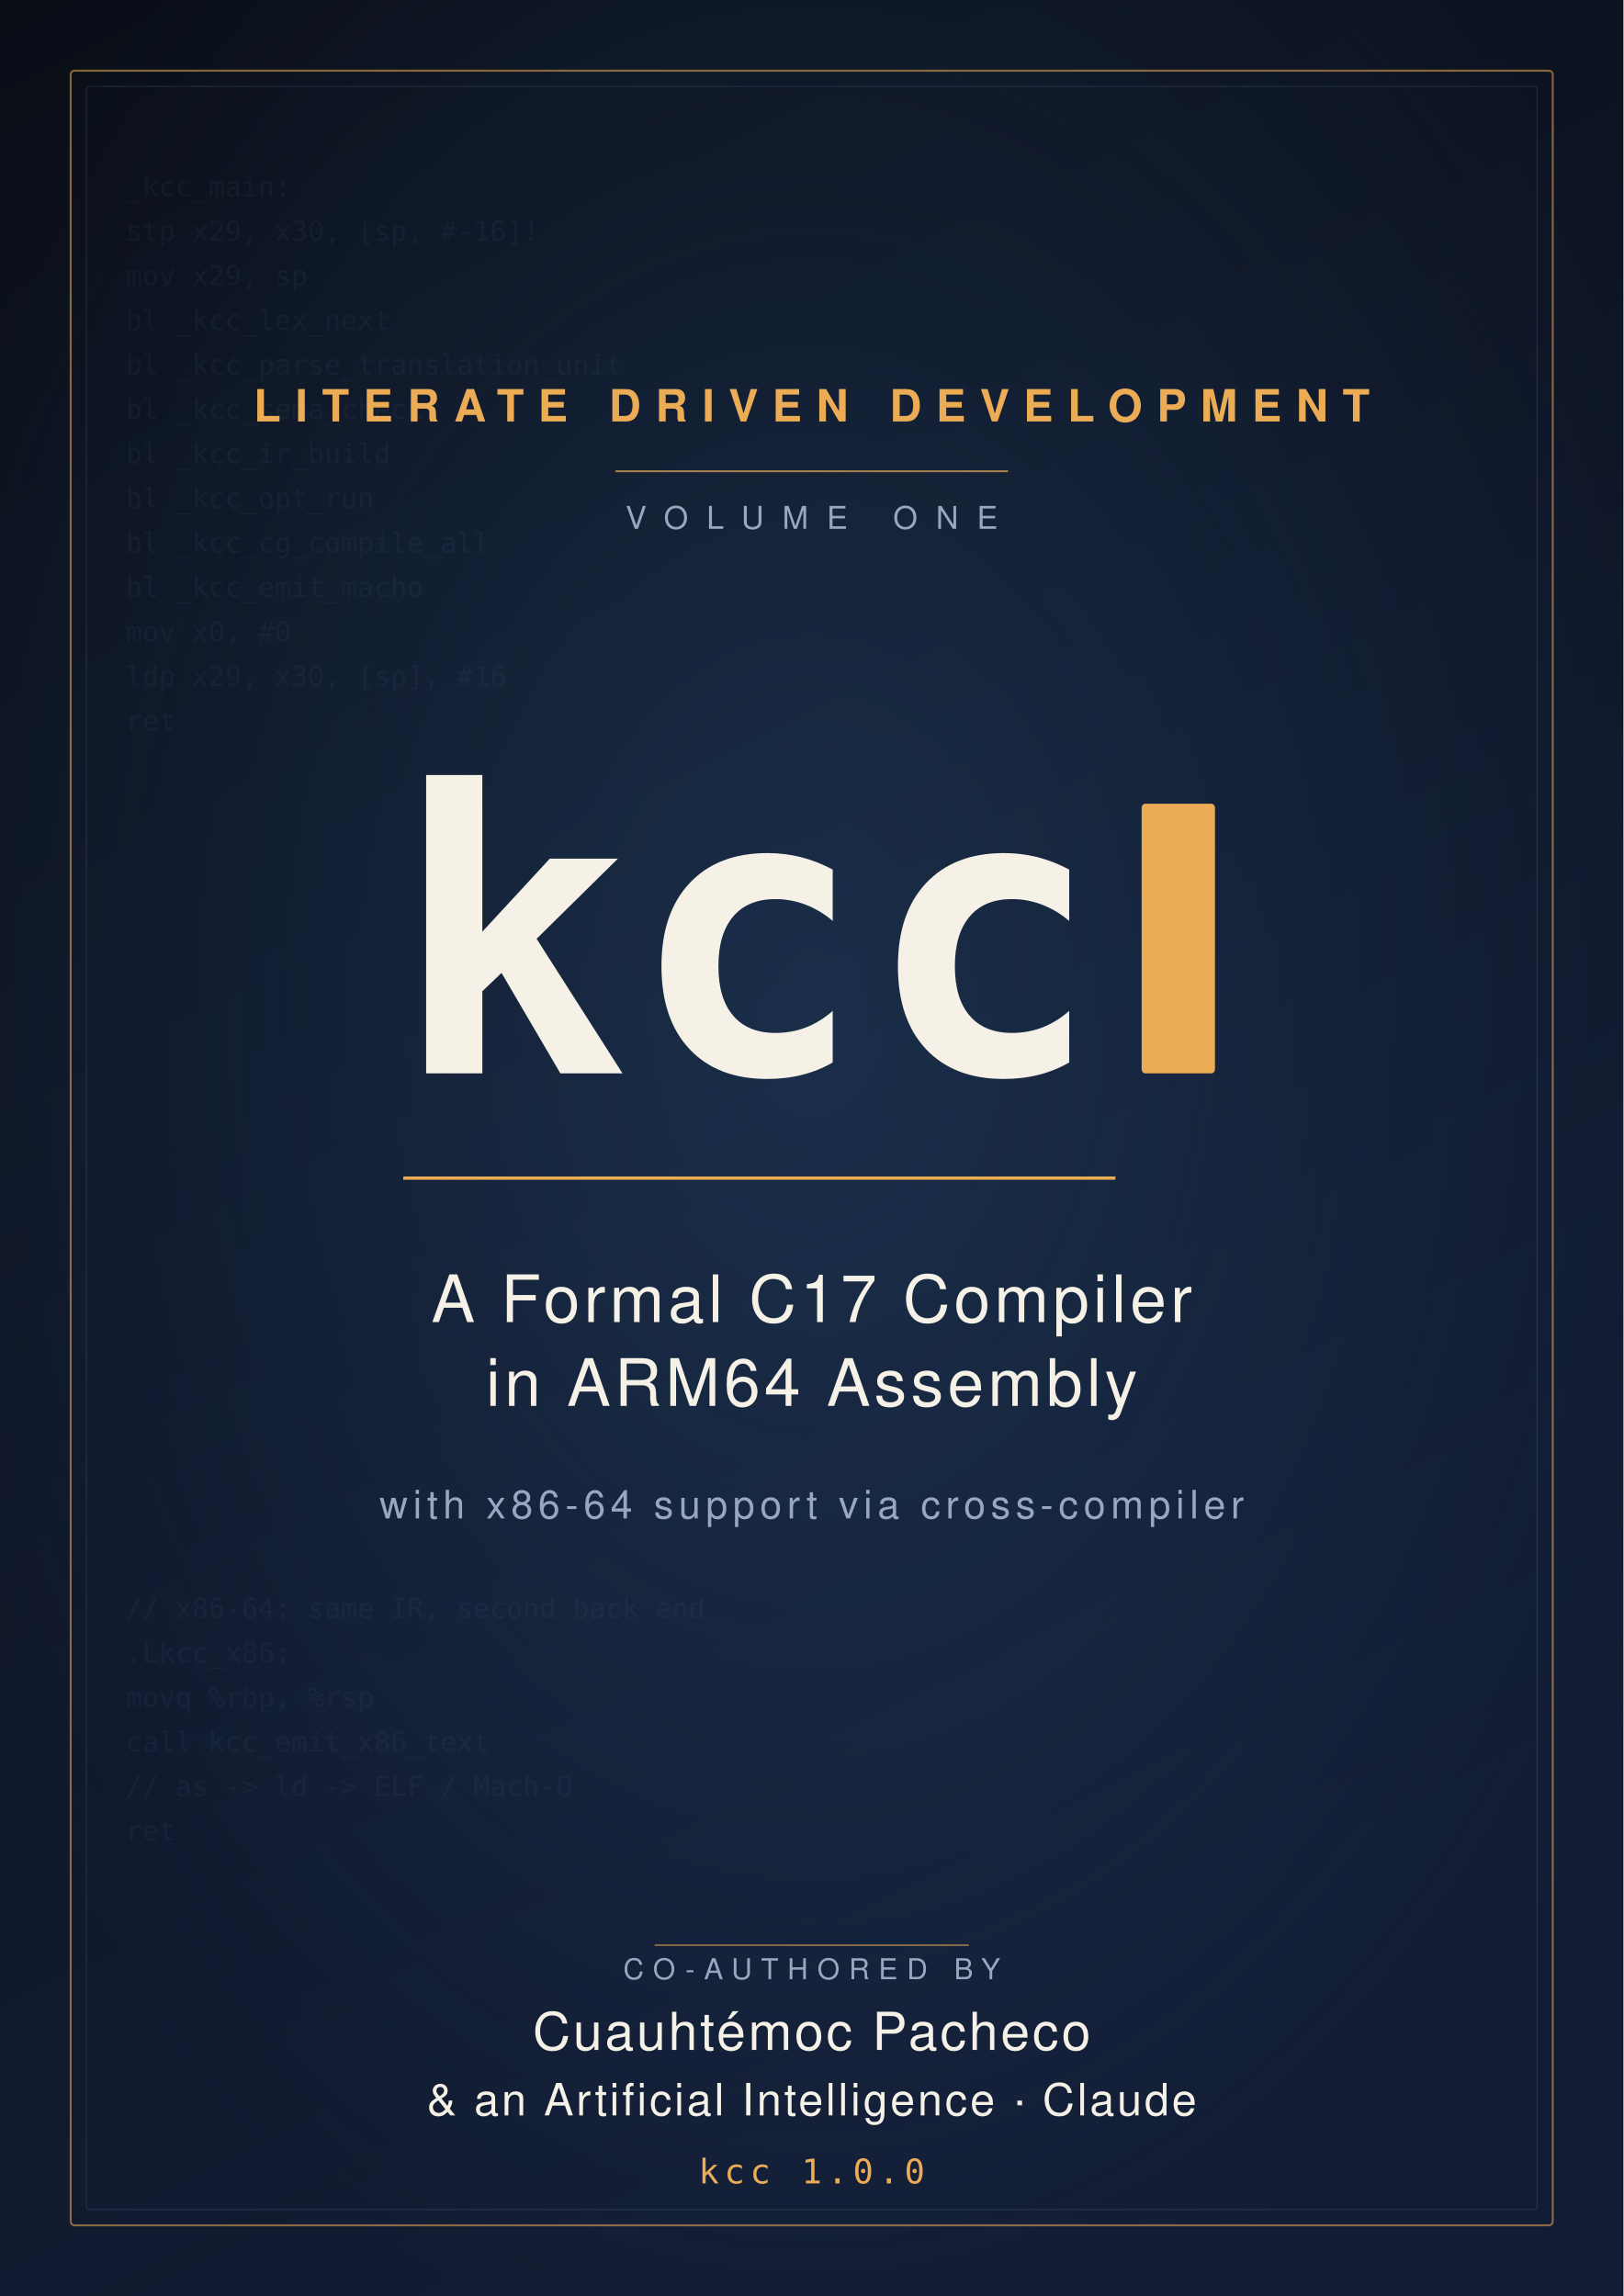
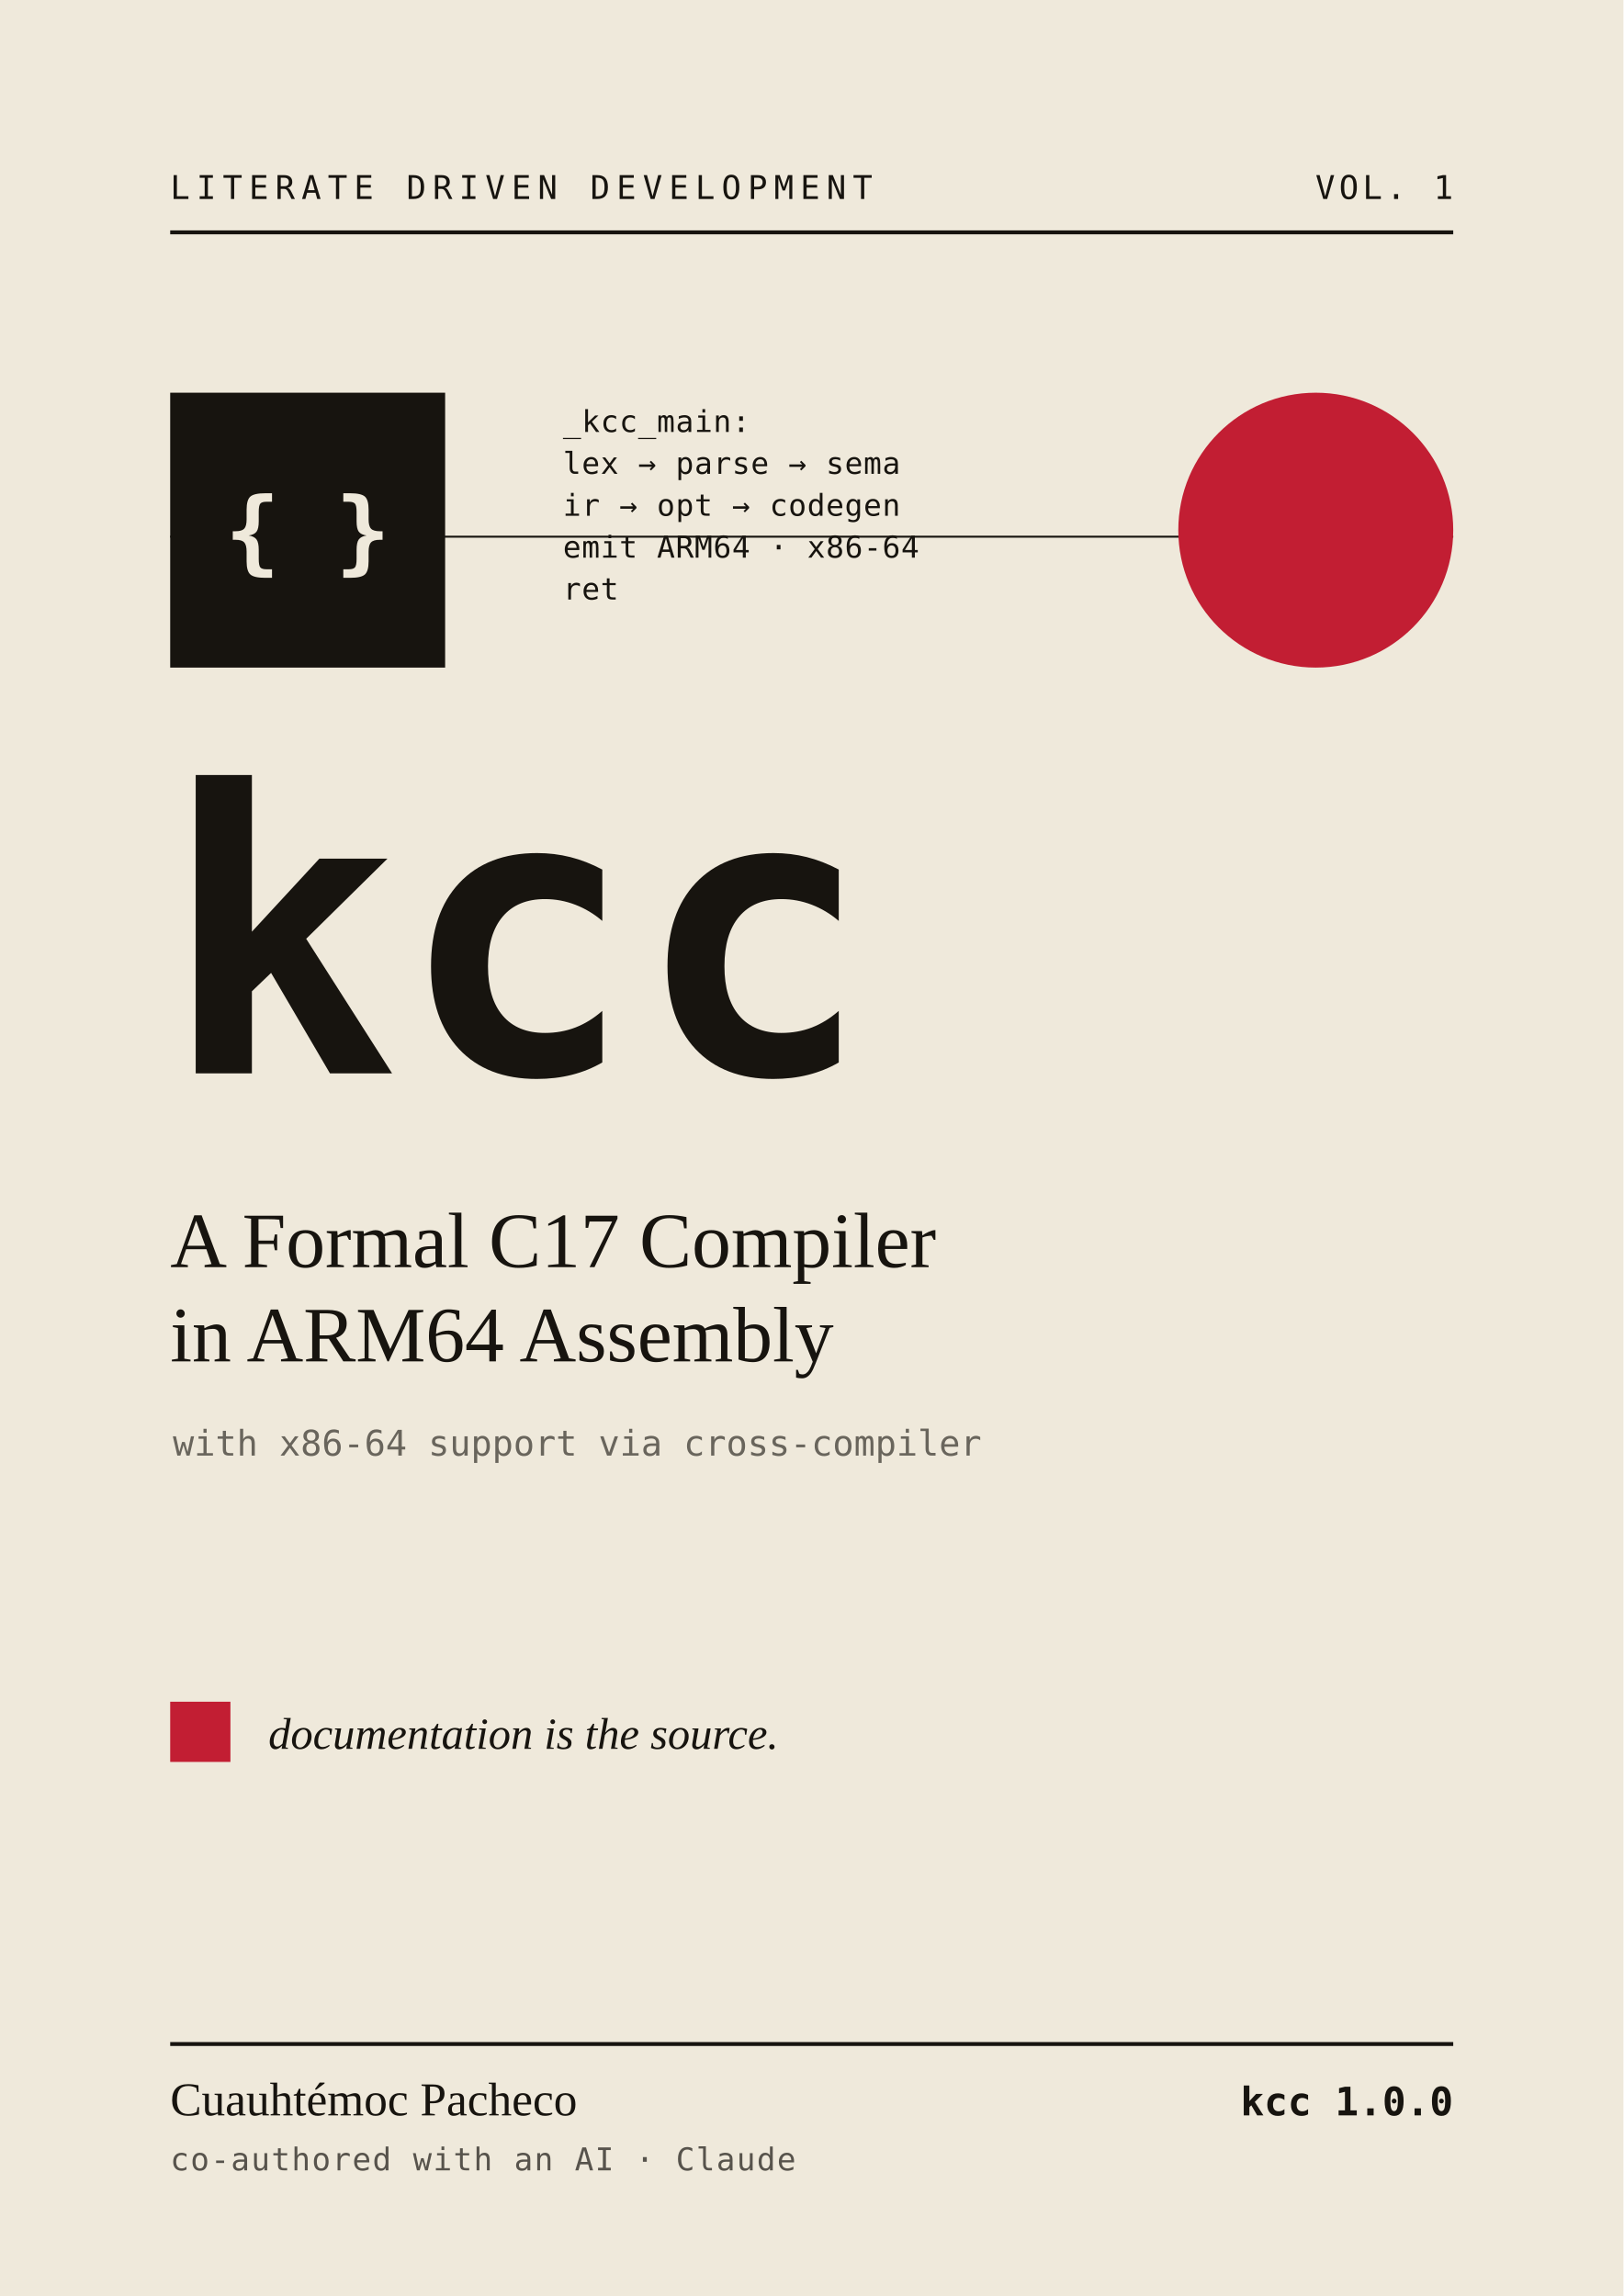
- <svg xmlns="http://www.w3.org/2000/svg" width="1240" height="1754" viewBox="0 0 1240 1754" font-family="'Helvetica Neue','Helvetica','Arial',sans-serif">
-   <defs>
-     <linearGradient id="bg" x1="0" y1="0" x2="0.35" y2="1">
-       <stop offset="0" stop-color="#0A0E17" />
-       <stop offset="0.55" stop-color="#0E1526" />
-       <stop offset="1" stop-color="#121C33" />
-     </linearGradient>
-     <radialGradient id="halo" cx="0.5" cy="0.44" r="0.6">
-       <stop offset="0" stop-color="#3A6EA5" stop-opacity="0.28" />
-       <stop offset="1" stop-color="#3A6EA5" stop-opacity="0" />
-     </radialGradient>
-   </defs>
-   <rect width="1240" height="1754" fill="url(#bg)" />
-   <rect width="1240" height="1754" fill="url(#halo)" />
-   <g font-family="'Menlo','Monaco','Consolas',monospace" font-size="21" fill="#7FA0D0" opacity="0.06">
-     <text x="96" y="150">_kcc_main:</text>
-     <text x="96" y="184">    stp   x29, x30, [sp, #-16]!</text>
-     <text x="96" y="218">    mov   x29, sp</text>
-     <text x="96" y="252">    bl    _kcc_lex_next</text>
-     <text x="96" y="286">    bl    _kcc_parse_translation_unit</text>
-     <text x="96" y="320">    bl    _kcc_sema_check</text>
-     <text x="96" y="354">    bl    _kcc_ir_build</text>
-     <text x="96" y="388">    bl    _kcc_opt_run</text>
-     <text x="96" y="422">    bl    _kcc_cg_compile_all</text>
-     <text x="96" y="456">    bl    _kcc_emit_macho</text>
-     <text x="96" y="490">    mov   x0, #0</text>
-     <text x="96" y="524">    ldp   x29, x30, [sp], #16</text>
-     <text x="96" y="558">    ret</text>
-     <text x="96" y="1236">// x86-64: same IR, second back end</text>
-     <text x="96" y="1270">.Lkcc_x86:</text>
-     <text x="96" y="1304">    movq  %rbp, %rsp</text>
-     <text x="96" y="1338">    call  kcc_emit_x86_text</text>
-     <text x="96" y="1372">    // as -&gt; ld -&gt; ELF / Mach-O</text>
-     <text x="96" y="1406">    ret</text>
+ <svg xmlns="http://www.w3.org/2000/svg" width="1240" height="1754" viewBox="0 0 1240 1754">
+   <rect width="1240" height="1754" fill="#EFE9DB" />
+   <text x="130" y="152" font-family="'Menlo','Monaco',monospace" font-size="25" letter-spacing="5" fill="#17140F">LITERATE DRIVEN DEVELOPMENT</text>
+   <text x="1110" y="152" text-anchor="end" font-family="'Menlo','Monaco',monospace" font-size="25" letter-spacing="3" fill="#17140F">VOL. 1</text>
+   <rect x="130" y="176" width="980" height="3" fill="#17140F" />
+   <line x1="130" y1="410" x2="1110" y2="410" stroke="#17140F" stroke-width="1.5" />
+   <rect x="130" y="300" width="210" height="210" fill="#17140F" />
+   <text x="235" y="430" text-anchor="middle" font-family="'Menlo','Monaco',monospace" font-size="70" font-weight="700" fill="#EFE9DB">{ }</text>
+   <circle cx="1005" cy="405" r="105" fill="#C21E33" />
+   <g font-family="'Menlo','Monaco',monospace" font-size="23" fill="#17140F" letter-spacing="0.5">
+     <text x="430" y="330">_kcc_main:</text>
+     <text x="430" y="362">  lex → parse → sema</text>
+     <text x="430" y="394">  ir  → opt   → codegen</text>
+     <text x="430" y="426">  emit  ARM64 · x86-64</text>
+     <text x="430" y="458">  ret</text>
  </g>
-   <rect x="54" y="54" width="1132" height="1646" rx="3" fill="none" stroke="#ECAC55" stroke-width="1.5" opacity="0.55" />
-   <rect x="66" y="66" width="1108" height="1622" rx="2" fill="none" stroke="#7FA0D0" stroke-width="0.8" opacity="0.18" />
-   <text x="620" y="322" text-anchor="middle" fill="#ECAC55" font-size="34" font-weight="600" letter-spacing="11">LITERATE DRIVEN DEVELOPMENT</text>
-   <line x1="470" y1="360" x2="770" y2="360" stroke="#ECAC55" stroke-width="1.4" opacity="0.7" />
-   <text x="620" y="404" text-anchor="middle" fill="#9AA6BF" font-size="24" letter-spacing="14">VOLUME ONE</text>
-   <text x="300" y="820" text-anchor="start" font-family="'Menlo','Monaco','Consolas',monospace" font-size="300" font-weight="700" fill="#F5F1E6">kcc</text>
-   <rect x="872" y="614" width="56" height="206" rx="3" fill="#ECAC55" />
-   <line x1="308" y1="900" x2="852" y2="900" stroke="#ECAC55" stroke-width="2.5" />
-   <text x="620" y="1010" text-anchor="middle" fill="#F5F1E6" font-size="50" font-weight="300" letter-spacing="3">A Formal C17 Compiler</text>
-   <text x="620" y="1074" text-anchor="middle" fill="#F5F1E6" font-size="50" font-weight="300" letter-spacing="3">in ARM64 Assembly</text>
-   <text x="620" y="1160" text-anchor="middle" fill="#9AA6BF" font-size="30" letter-spacing="4">with x86-64 support via cross-compiler</text>
-   <line x1="500" y1="1486" x2="740" y2="1486" stroke="#ECAC55" stroke-width="1.2" opacity="0.6" />
-   <text x="620" y="1512" text-anchor="middle" fill="#9AA6BF" font-size="22" letter-spacing="7">CO-AUTHORED BY</text>
-   <text x="620" y="1566" text-anchor="middle" fill="#F5F1E6" font-size="40" font-weight="400" letter-spacing="2">Cuauhtémoc Pacheco</text>
-   <text x="620" y="1616" text-anchor="middle" fill="#F5F1E6" font-size="34" font-weight="300" letter-spacing="2">&amp; an Artificial Intelligence · Claude</text>
-   <text x="620" y="1668" text-anchor="middle" font-family="'Menlo','Monaco','Consolas',monospace" font-size="26" fill="#ECAC55" letter-spacing="4">kcc 1.0.0</text>
+   <text x="124" y="820" font-family="'Menlo','Monaco',monospace" font-size="300" font-weight="700" fill="#17140F">kcc</text>
+   <text x="130" y="968" font-family="'Georgia','Times New Roman',serif" font-size="60" fill="#17140F">A Formal C17 Compiler</text>
+   <text x="130" y="1040" font-family="'Georgia','Times New Roman',serif" font-size="60" fill="#17140F">in ARM64 Assembly</text>
+   <text x="132" y="1112" font-family="'Menlo','Monaco',monospace" font-size="27" fill="#17140F" opacity="0.62">with x86-64 support via cross-compiler</text>
+   <rect x="130" y="1300" width="46" height="46" fill="#C21E33" />
+   <text x="205" y="1336" font-family="'Georgia','Times New Roman',serif" font-style="italic" font-size="34" fill="#17140F">documentation is the source.</text>
+   <rect x="130" y="1560" width="980" height="3" fill="#17140F" />
+   <text x="130" y="1616" font-family="'Georgia','Times New Roman',serif" font-size="36" fill="#17140F">Cuauhtémoc Pacheco</text>
+   <text x="130" y="1658" font-family="'Menlo','Monaco',monospace" font-size="24" letter-spacing="1" fill="#17140F" opacity="0.7">co-authored with an AI · Claude</text>
+   <text x="1110" y="1616" text-anchor="end" font-family="'Menlo','Monaco',monospace" font-size="30" font-weight="700" fill="#17140F">kcc 1.0.0</text>
</svg>
